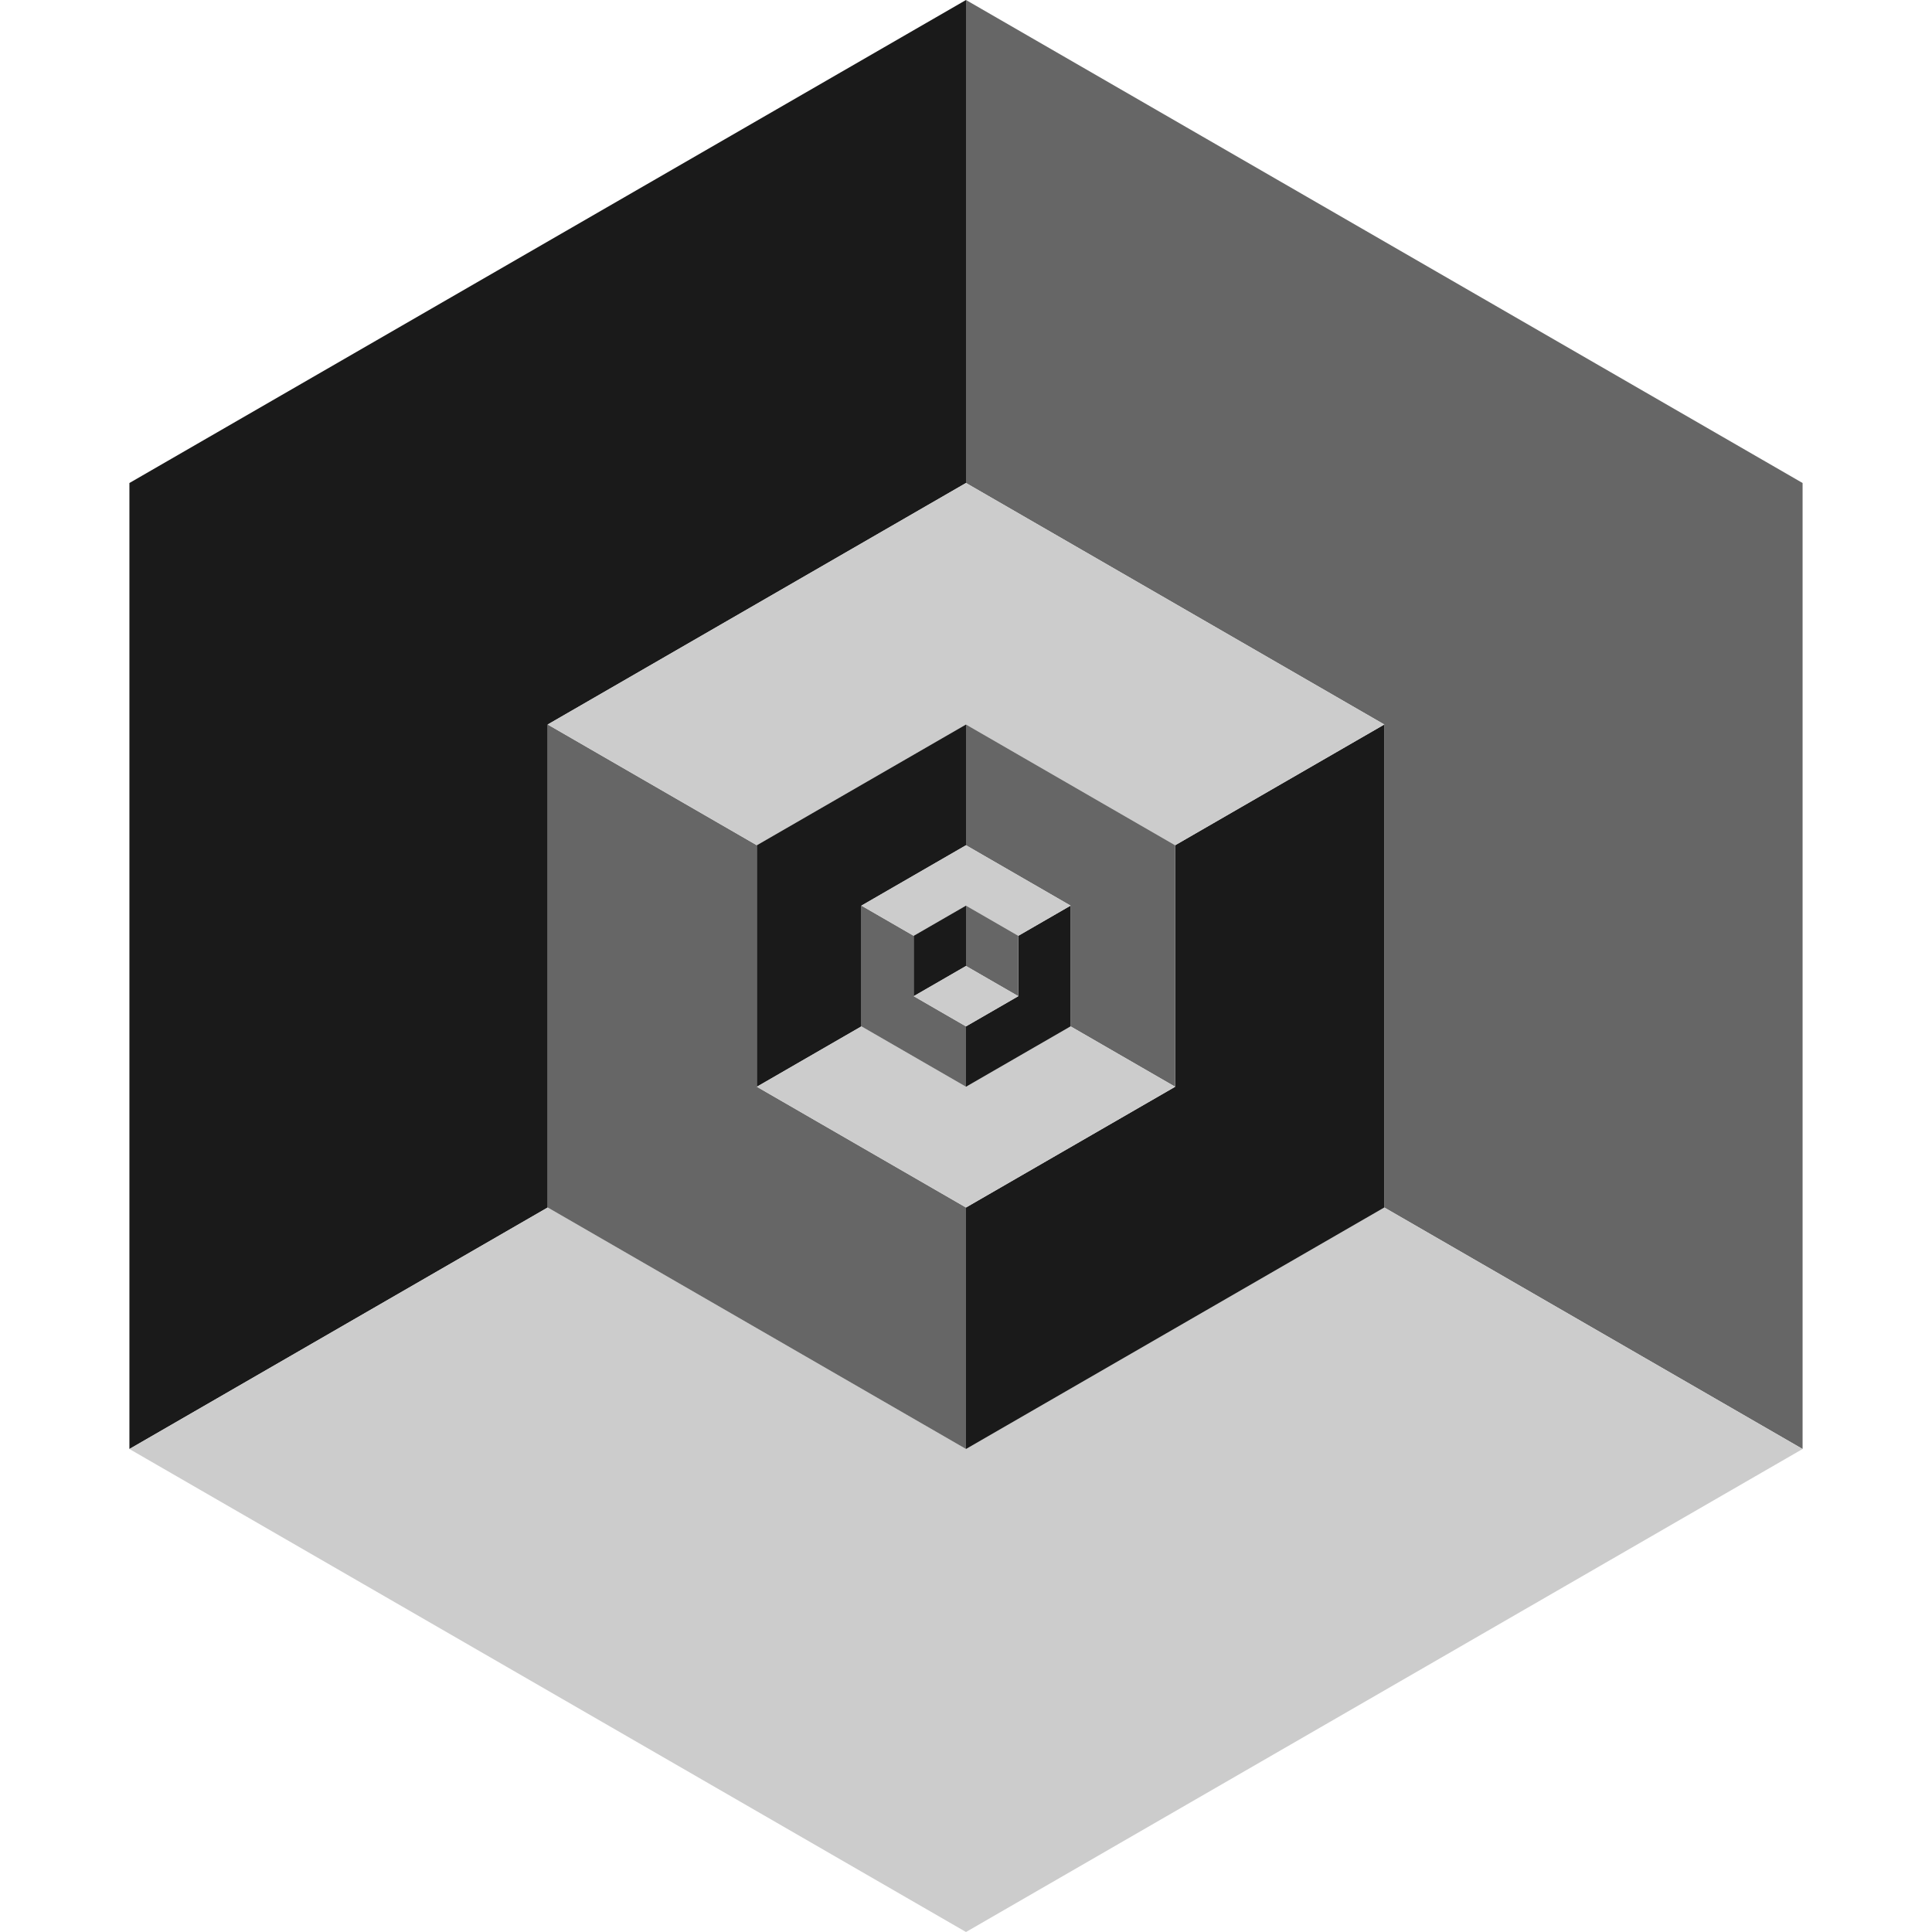
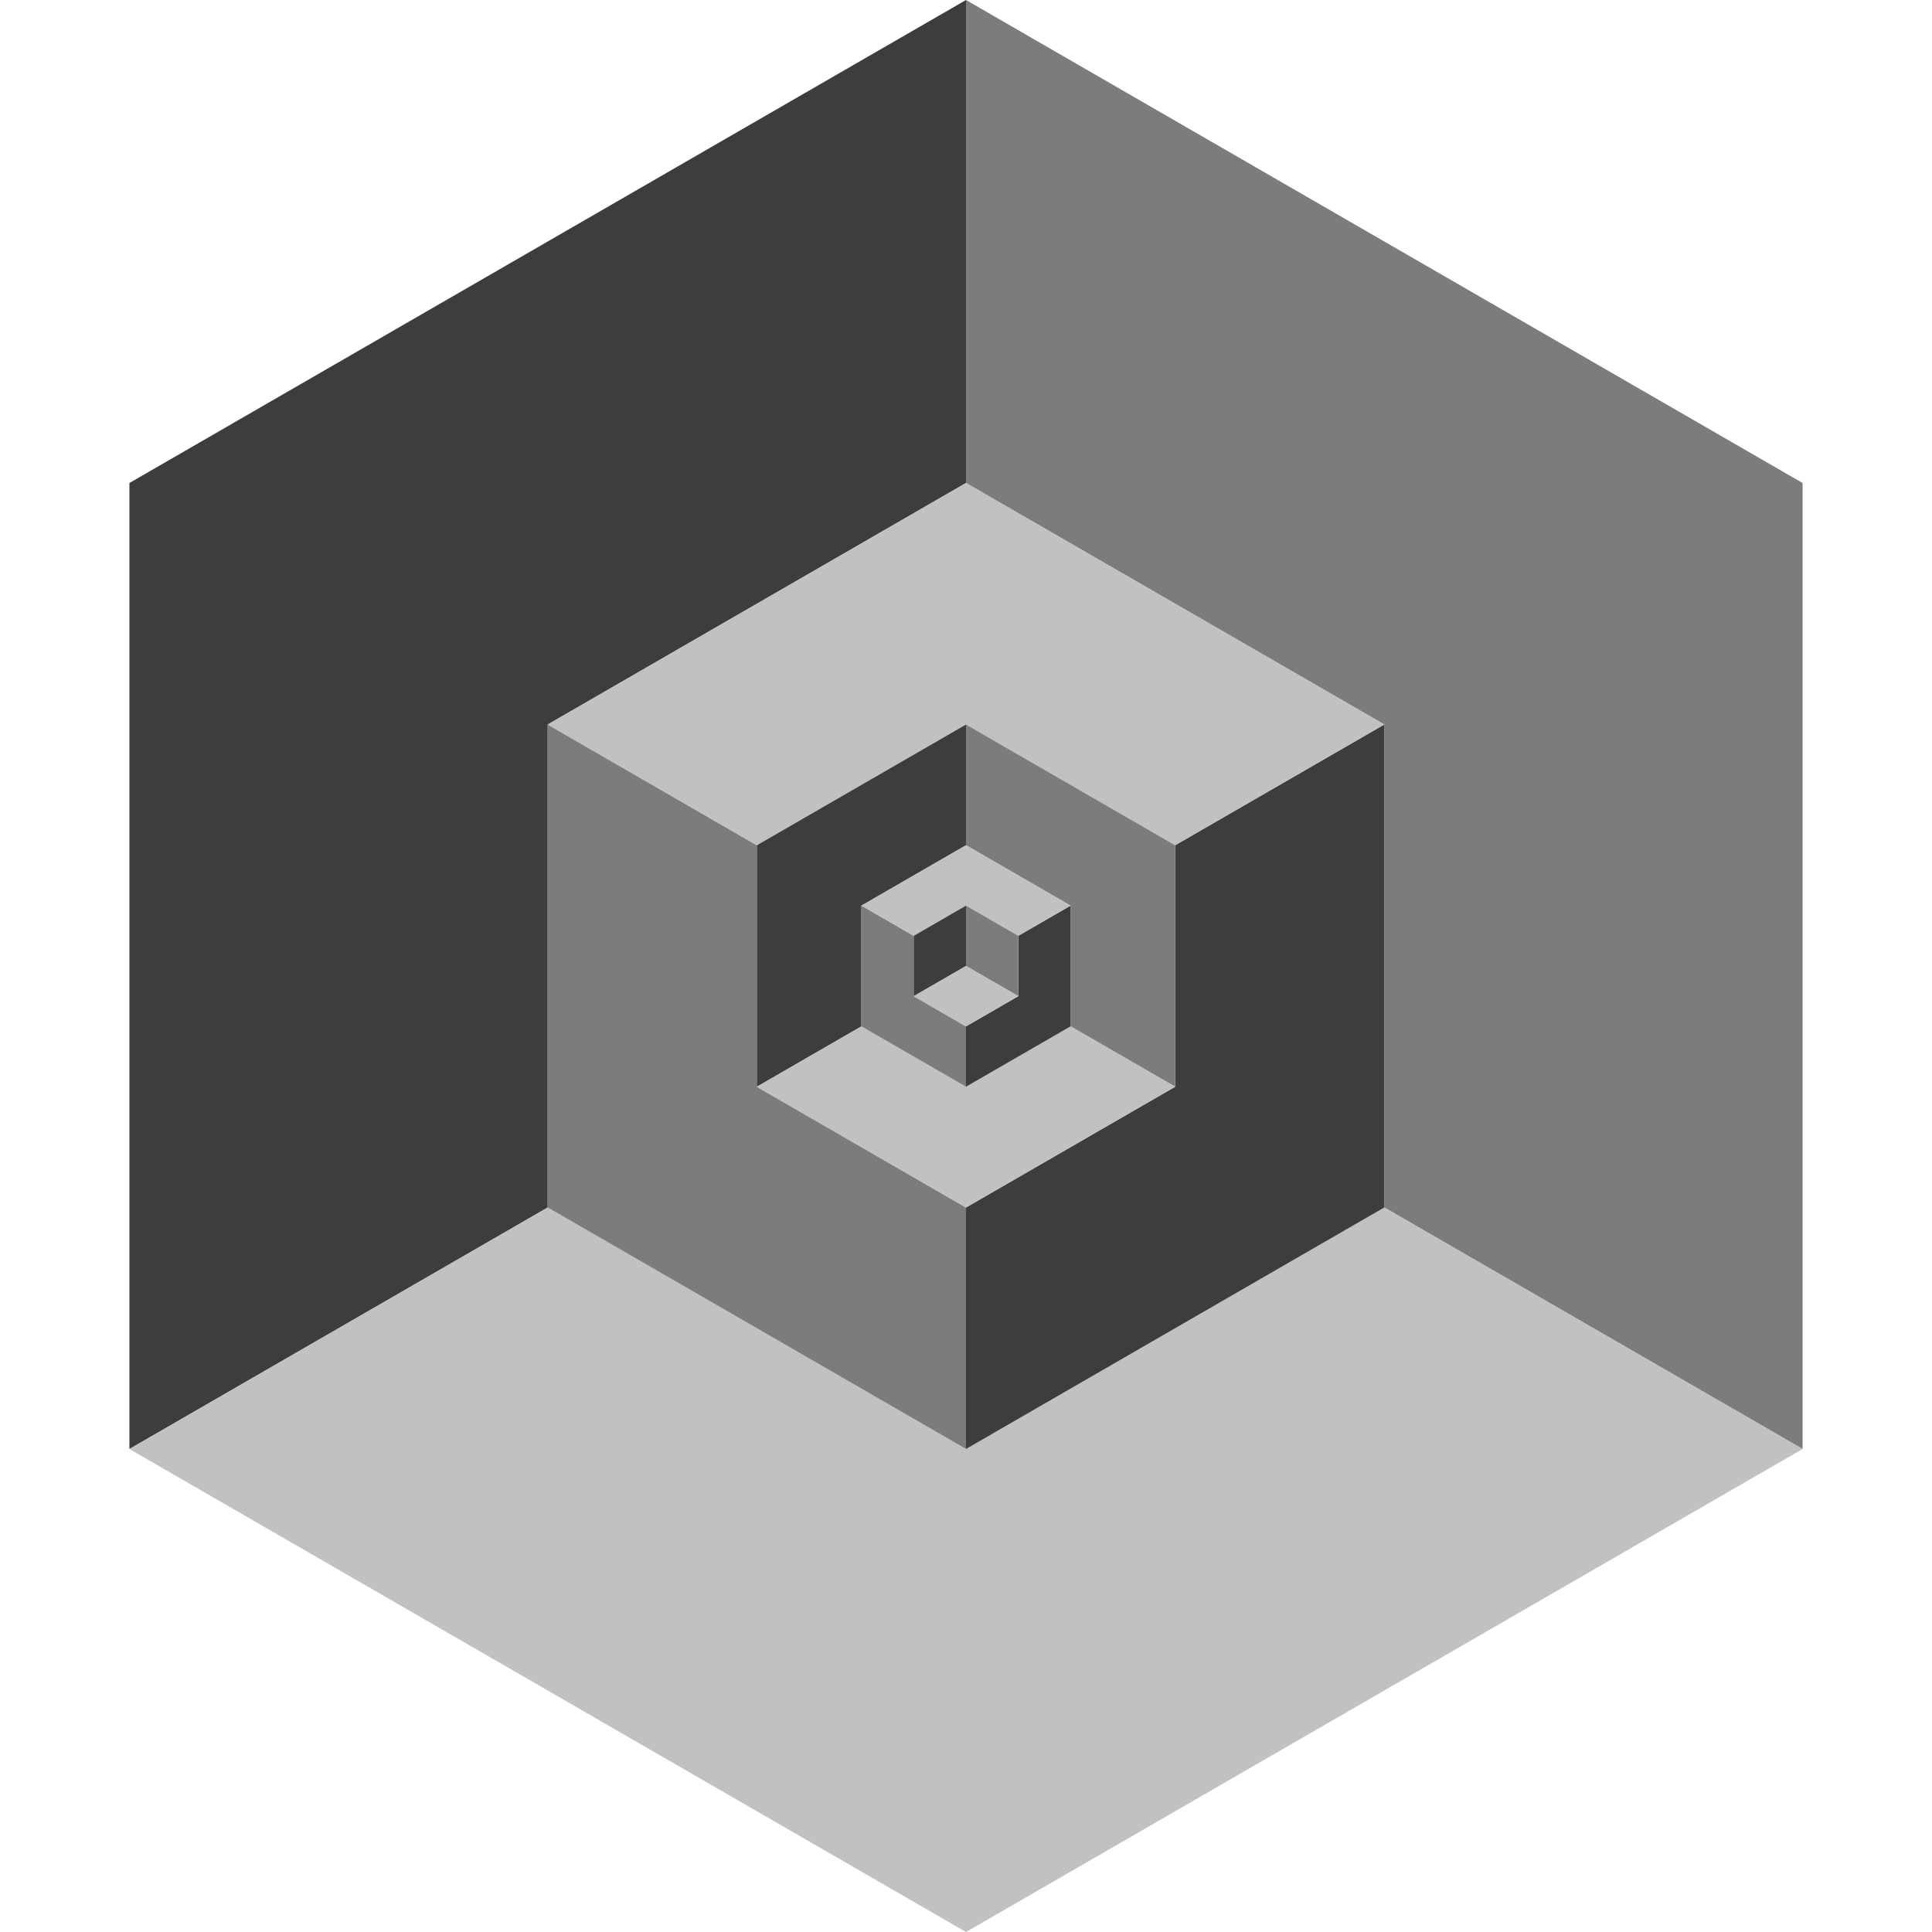
<svg xmlns="http://www.w3.org/2000/svg" width="512" height="512">
  <g style="display:inline">
-     <path d="M-37.948 196.97V37.725l137.91-79.622V-201.14l-275.82 159.244v318.489z" style="display:inline;fill:#1a1a1a" transform="matrix(.8038 0 0 .8038 175.65 161.677)" />
-     <path d="M366.852 320V192L256 128V0l221.703 128v256z" style="display:inline;fill:#666;stroke-width:.804" />
-     <path d="M145.148 320 256 384l110.852-64 110.851 64L256 512 34.297 384Z" style="display:inline;fill:#ccc;stroke-width:.804" />
+     <path d="M-37.948 196.97V37.725l137.91-79.622V-201.14l-275.82 159.244v318.489z" style="display:inline;fill:#3d3d3d;fill-opacity:1" transform="matrix(.8038 0 0 .8038 175.65 161.677)" />
+     <path d="M366.852 320V192L256 128V0l221.703 128v256z" style="display:inline;fill:#7c7c7c;stroke-width:.804;fill-opacity:1" />
+     <path d="M145.148 320 256 384l110.852-64 110.851 64L256 512 34.297 384Z" style="display:inline;fill:#c1c1c1;stroke-width:.804;fill-opacity:1" />
  </g>
  <g style="display:inline">
-     <path d="M200.574 224v64L256 320v64l-110.852-64V192z" style="display:inline;fill:#666;stroke-width:.402" />
-     <path d="M311.426 224v64L256 320v64l110.852-64V192Z" style="display:inline;fill:#1a1a1a;stroke-width:.402" />
-     <path d="M200.573 224 256 192l55.427 32 55.425-32L256 128l-110.852 64Z" style="display:inline;fill:#ccc;stroke-width:.402" />
+     <path d="M200.574 224v64L256 320v64l-110.852-64V192z" style="display:inline;fill:#7c7c7c;stroke-width:.402;fill-opacity:1" />
+     <path d="M311.426 224v64L256 320v64l110.852-64V192Z" style="display:inline;fill:#3d3d3d;stroke-width:.402;fill-opacity:1" />
+     <path d="M200.573 224 256 192l55.427 32 55.425-32L256 128l-110.852 64Z" style="display:inline;fill:#c1c1c1;stroke-width:.402;fill-opacity:1" />
  </g>
  <g style="display:inline">
-     <path d="M228.287 272v-32L256 224v-32l-55.426 32v64z" style="display:inline;fill:#1a1a1a;stroke-width:.201" />
-     <path d="M283.713 272v-32L256 224v-32l55.426 32v64z" style="display:inline;fill:#666;stroke-width:.201" />
-     <path d="M228.287 272 256 288l27.713-16 27.713 16L256 320l-55.426-32Z" style="display:inline;fill:#ccc;stroke-width:.201" />
+     <path d="M228.287 272v-32L256 224v-32l-55.426 32v64z" style="display:inline;fill:#3d3d3d;stroke-width:.201;fill-opacity:1" />
+     <path d="M283.713 272v-32L256 224v-32l55.426 32v64z" style="display:inline;fill:#7c7c7c;stroke-width:.201;fill-opacity:1" />
+     <path d="M228.287 272 256 288l27.713-16 27.713 16L256 320l-55.426-32Z" style="display:inline;fill:#c1c1c1;stroke-width:.201;fill-opacity:1" />
  </g>
  <g style="display:inline">
-     <path d="M242.143 248v16L256 272v16l-27.713-16v-32z" style="display:inline;fill:#666;stroke-width:.1" />
-     <path d="m269.857 248-.001 16L256 272v16l27.713-16v-32z" style="display:inline;fill:#1a1a1a;stroke-width:.1" />
-     <path d="M242.143 248 256 240l13.856 8 13.857-8L256 224l-27.713 16z" style="display:inline;fill:#ccc;stroke-width:.1" />
+     <path d="M242.143 248v16L256 272v16l-27.713-16v-32z" style="display:inline;fill:#7c7c7c;stroke-width:.1;fill-opacity:1" />
+     <path d="m269.857 248-.001 16L256 272v16l27.713-16v-32z" style="display:inline;fill:#3d3d3d;stroke-width:.1;fill-opacity:1" />
+     <path d="M242.143 248 256 240l13.856 8 13.857-8L256 224l-27.713 16z" style="display:inline;fill:#c1c1c1;stroke-width:.1;fill-opacity:1" />
  </g>
  <g style="display:inline">
-     <path d="m255.63 260.88-13.856-8v-16l13.856 8z" style="display:inline;fill:#666;stroke-width:.1" transform="translate(14.226 3.12)" />
-     <path d="M227.917 244.88v16l13.857-8v-16z" style="display:inline;fill:#1a1a1a;stroke-width:.1" transform="translate(14.226 3.12)" />
-     <path d="m241.774 268.879-13.857-8 13.857-8 13.856 8z" style="display:inline;fill:#ccc;stroke-width:.1" transform="translate(14.226 3.12)" />
+     <path d="m255.63 260.88-13.856-8v-16l13.856 8z" style="display:inline;fill:#7c7c7c;stroke-width:.1;fill-opacity:1" transform="translate(14.226 3.12)" />
+     <path d="M227.917 244.88v16l13.857-8v-16z" style="display:inline;fill:#3d3d3d;stroke-width:.1;fill-opacity:1" transform="translate(14.226 3.12)" />
+     <path d="m241.774 268.879-13.857-8 13.857-8 13.856 8z" style="display:inline;fill:#c1c1c1;stroke-width:.1;fill-opacity:1" transform="translate(14.226 3.12)" />
  </g>
</svg>
